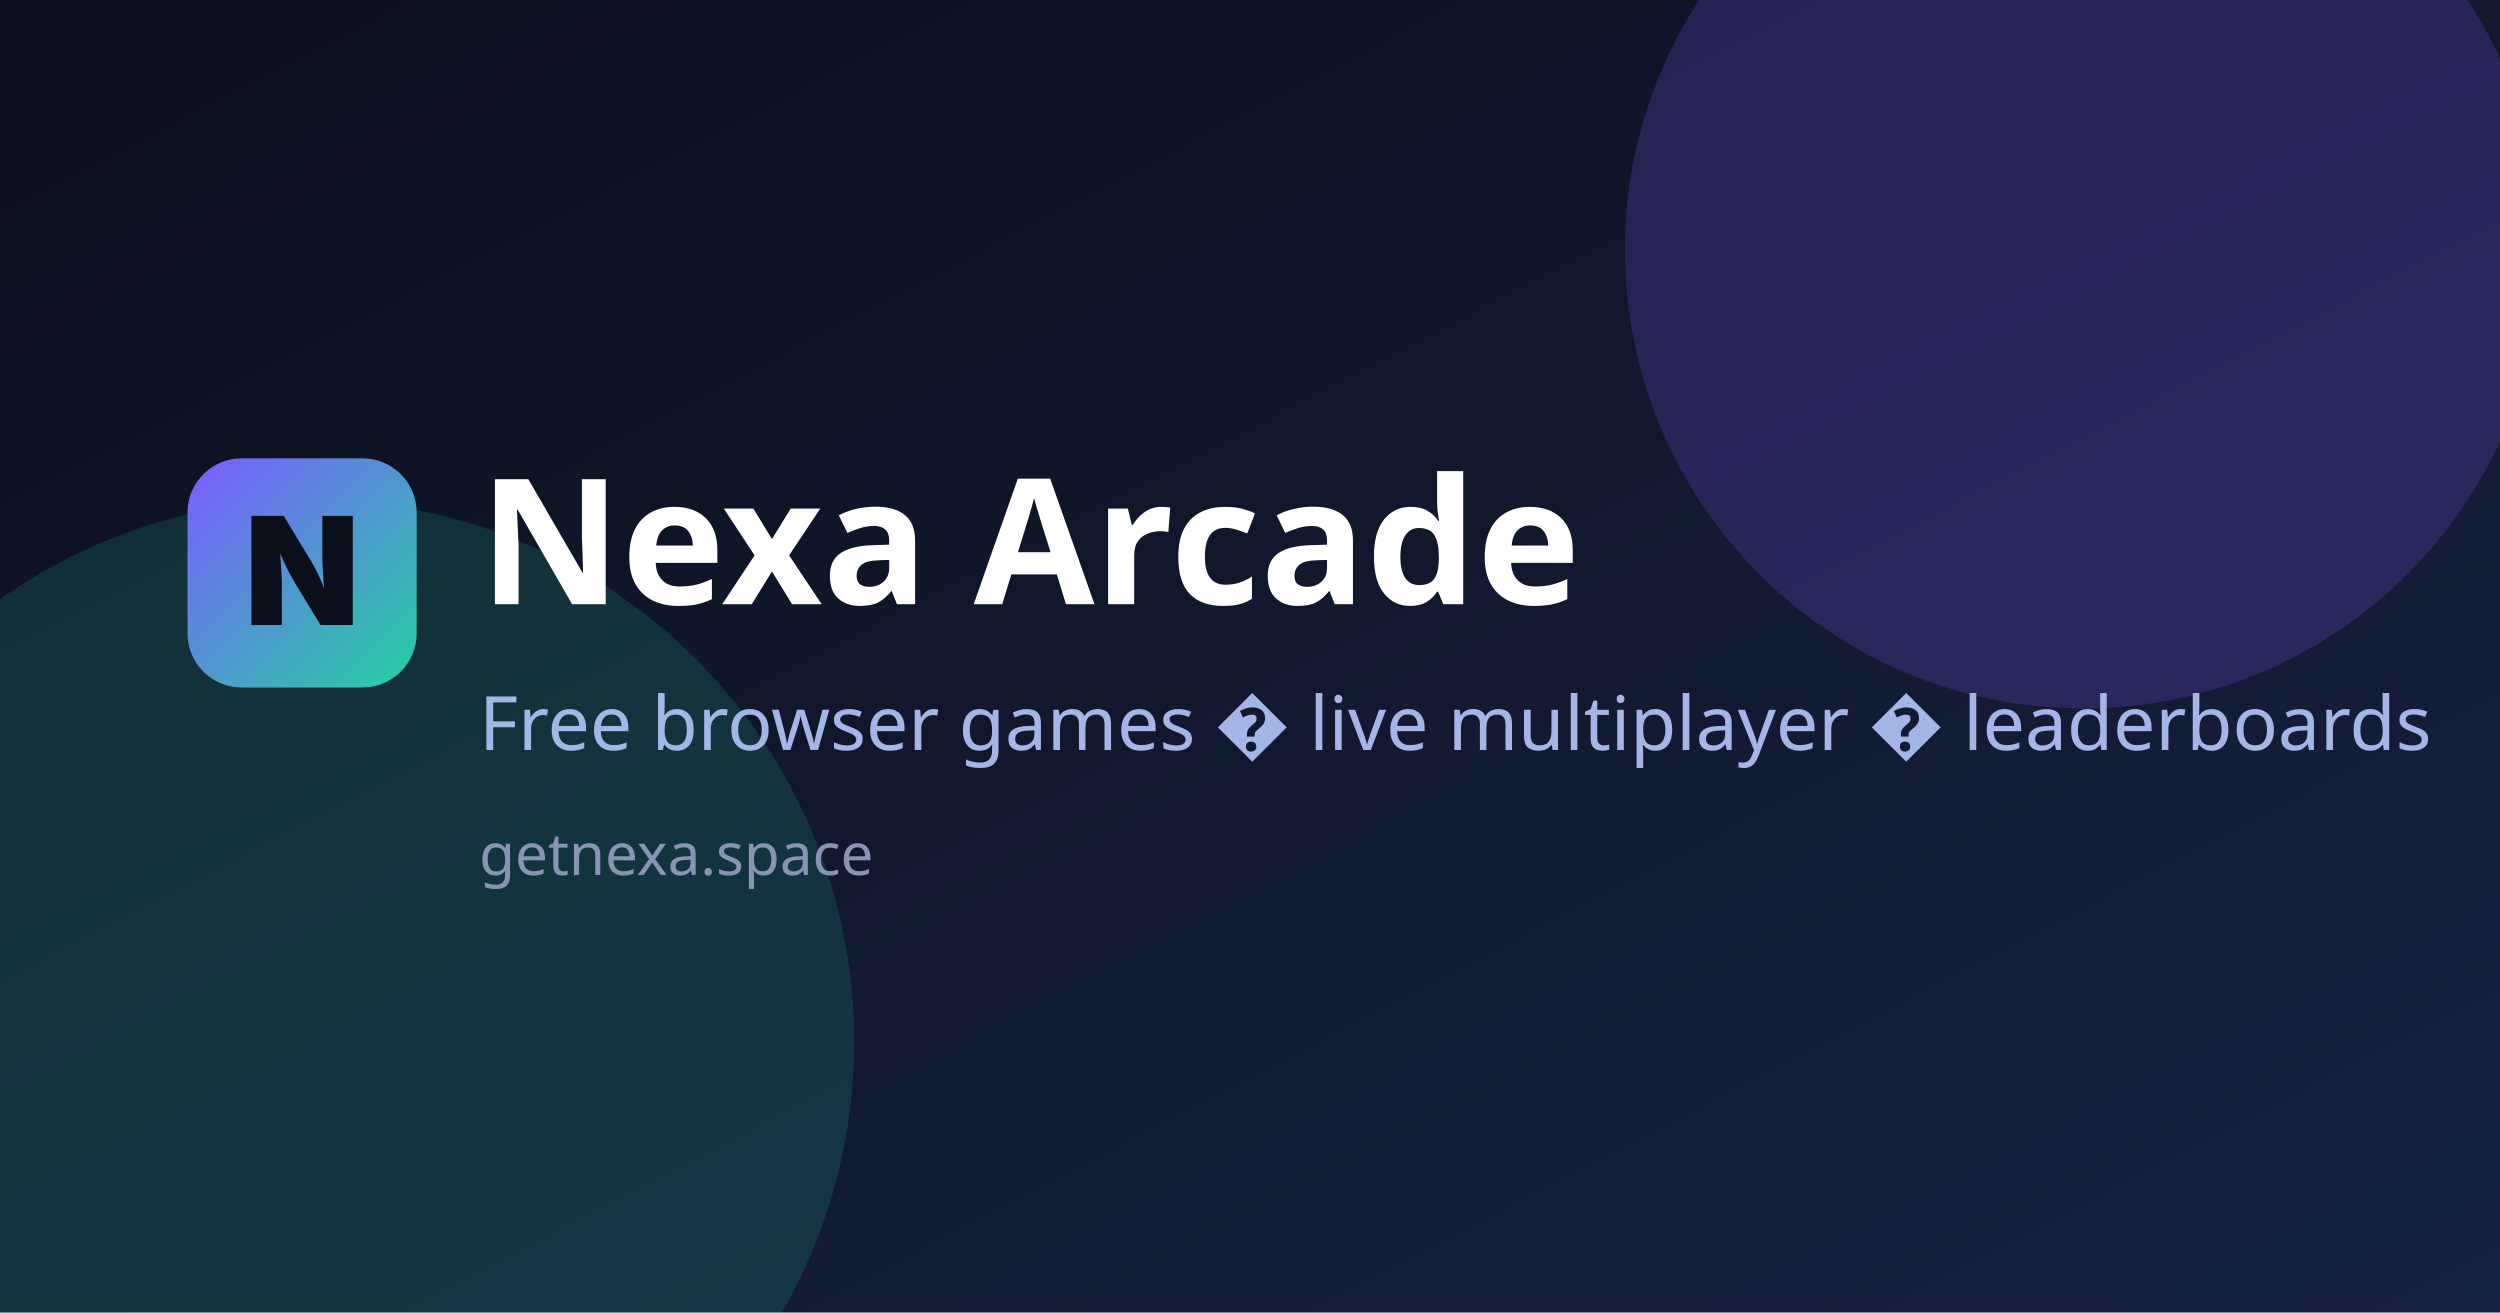
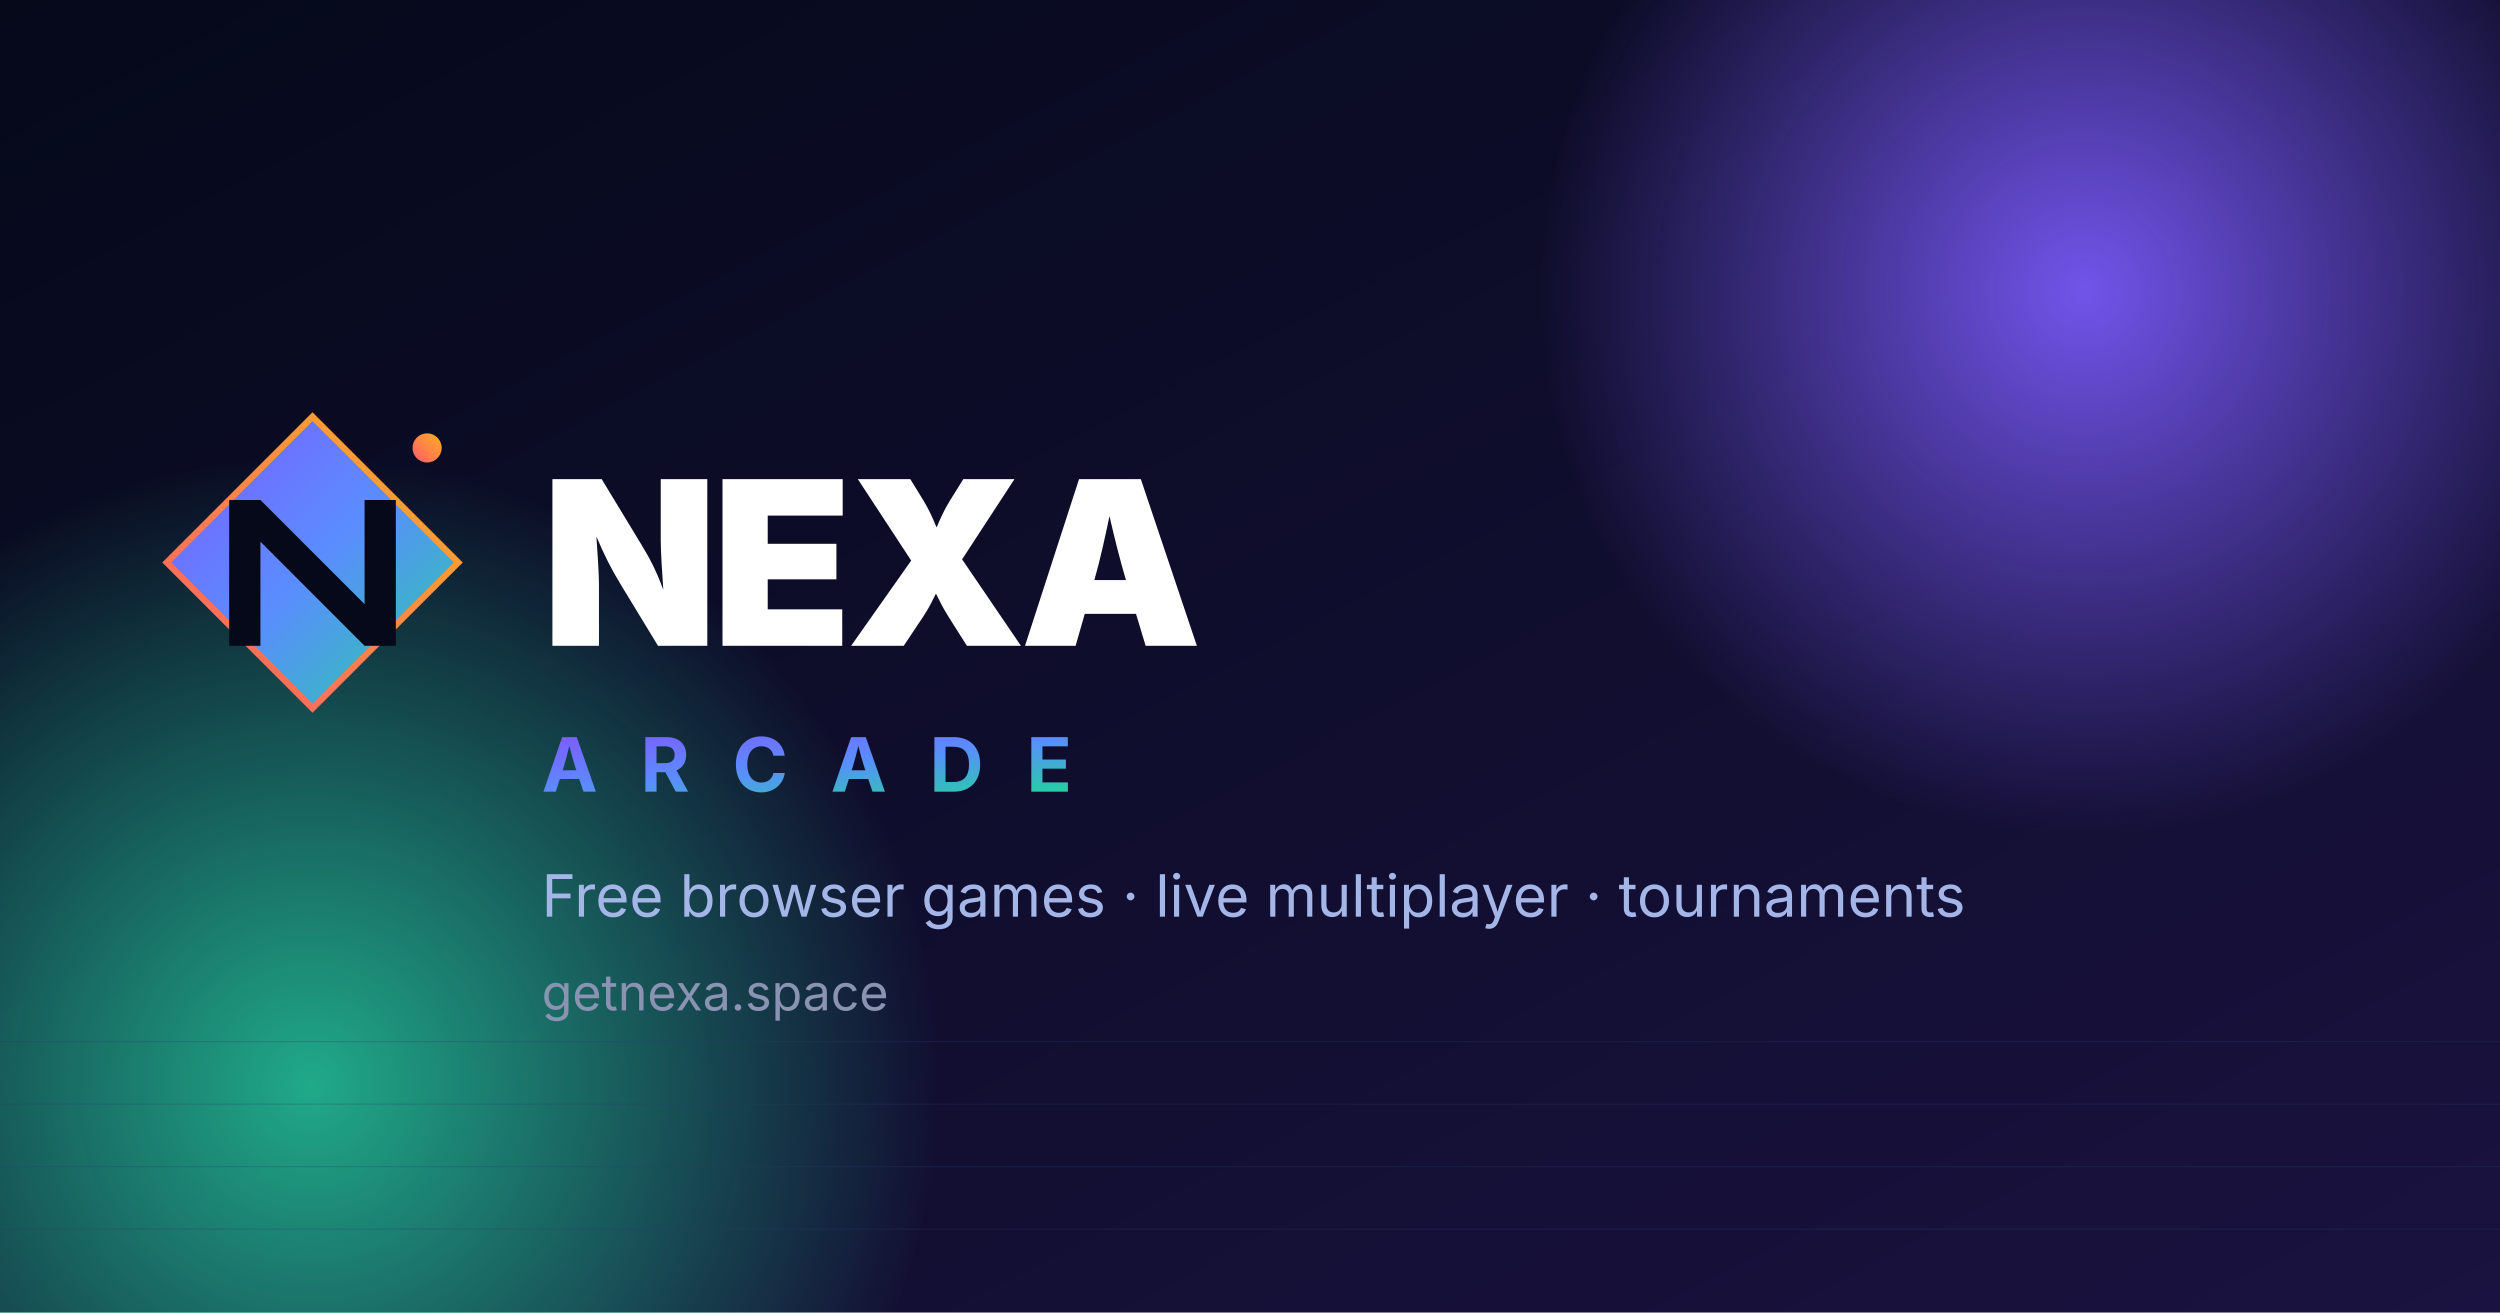
<svg xmlns="http://www.w3.org/2000/svg" viewBox="0 0 1200 630" width="1200" height="630">
  <defs>
    <linearGradient id="bg" x1="0" y1="0" x2="1" y2="1">
-       <stop offset="0" stop-color="#0b0f1a" />
-       <stop offset="1" stop-color="#172142" />
+       <stop offset="0" stop-color="#05091a" />
+       <stop offset="1" stop-color="#1a1240" />
    </linearGradient>
-     <linearGradient id="accent" x1="0" y1="0" x2="1" y2="1">
+     <linearGradient id="acc" x1="0" y1="0" x2="1" y2="1">
      <stop offset="0" stop-color="#7c5cff" />
+       <stop offset=".5" stop-color="#5b8cff" />
      <stop offset="1" stop-color="#24d1a1" />
    </linearGradient>
+     <linearGradient id="hot" x1="0" y1="1" x2="1" y2="0">
+       <stop offset="0" stop-color="#ff5b6b" />
+       <stop offset="1" stop-color="#ffb020" />
+     </linearGradient>
+     <radialGradient id="orb1" cx="0.5" cy="0.5" r="0.5">
+       <stop offset="0" stop-color="#7c5cff" stop-opacity=".9" />
+       <stop offset="1" stop-color="#7c5cff" stop-opacity="0" />
+     </radialGradient>
+     <radialGradient id="orb2" cx="0.5" cy="0.5" r="0.5">
+       <stop offset="0" stop-color="#24d1a1" stop-opacity=".8" />
+       <stop offset="1" stop-color="#24d1a1" stop-opacity="0" />
+     </radialGradient>
  </defs>
  <rect width="1200" height="630" fill="url(#bg)" />
-   <circle cx="1000" cy="120" r="220" fill="#7c5cff" opacity=".2" />
-   <circle cx="150" cy="500" r="260" fill="#24d1a1" opacity=".15" />
-   <g transform="translate(90,220)">
-     <rect width="110" height="110" rx="26" fill="url(#accent)" />
-     <text x="55" y="80" font-family="ui-sans-serif, system-ui, -apple-system, Segoe UI" font-size="72" font-weight="900" fill="#0b0f1a" text-anchor="middle">N</text>
+   <circle cx="1000" cy="140" r="260" fill="url(#orb1)" />
+   <circle cx="150" cy="520" r="300" fill="url(#orb2)" />
+   <g stroke="#2a3b65" stroke-width=".5" opacity=".3">
+     <line x1="0" y1="500" x2="1200" y2="500" />
+     <line x1="0" y1="530" x2="1200" y2="530" />
+     <line x1="0" y1="560" x2="1200" y2="560" />
+     <line x1="0" y1="590" x2="1200" y2="590" />
  </g>
-   <text x="230" y="290" font-family="ui-sans-serif, system-ui" font-size="84" font-weight="900" fill="#fff">Nexa Arcade</text>
-   <text x="230" y="360" font-family="ui-sans-serif, system-ui" font-size="36" fill="#a4b6e7">Free browser games � live multiplayer � leaderboards</text>
-   <text x="230" y="420" font-family="ui-sans-serif, system-ui" font-size="28" fill="#8a94b2">getnexa.space</text>
+   <g transform="translate(80,200)">
+     <path d="M70 0 L140 70 L70 140 L0 70 Z" fill="url(#acc)" stroke="url(#hot)" stroke-width="3" />
+     <path d="M30 110 L30 40 L45 40 L95 90 L95 40 L110 40 L110 110 L95 110 L45 60 L45 110 Z" fill="#05091a" />
+     <circle cx="125" cy="15" r="7" fill="url(#hot)" />
+   </g>
+   <text x="260" y="310" font-family="Inter, ui-sans-serif, system-ui, sans-serif" font-size="110" font-weight="900" fill="#ffffff" letter-spacing="-3">NEXA</text>
+   <text x="260" y="380" font-family="Inter, ui-sans-serif, system-ui, sans-serif" font-size="36" font-weight="700" fill="url(#acc)" letter-spacing="6">A R C A D E</text>
+   <text x="260" y="440" font-family="Inter, ui-sans-serif, system-ui, sans-serif" font-size="28" fill="#a4b6e7">Free browser games · live multiplayer · tournaments</text>
+   <text x="260" y="485" font-family="Inter, ui-sans-serif, system-ui, sans-serif" font-size="24" fill="#8a94b2">getnexa.space</text>
</svg>
